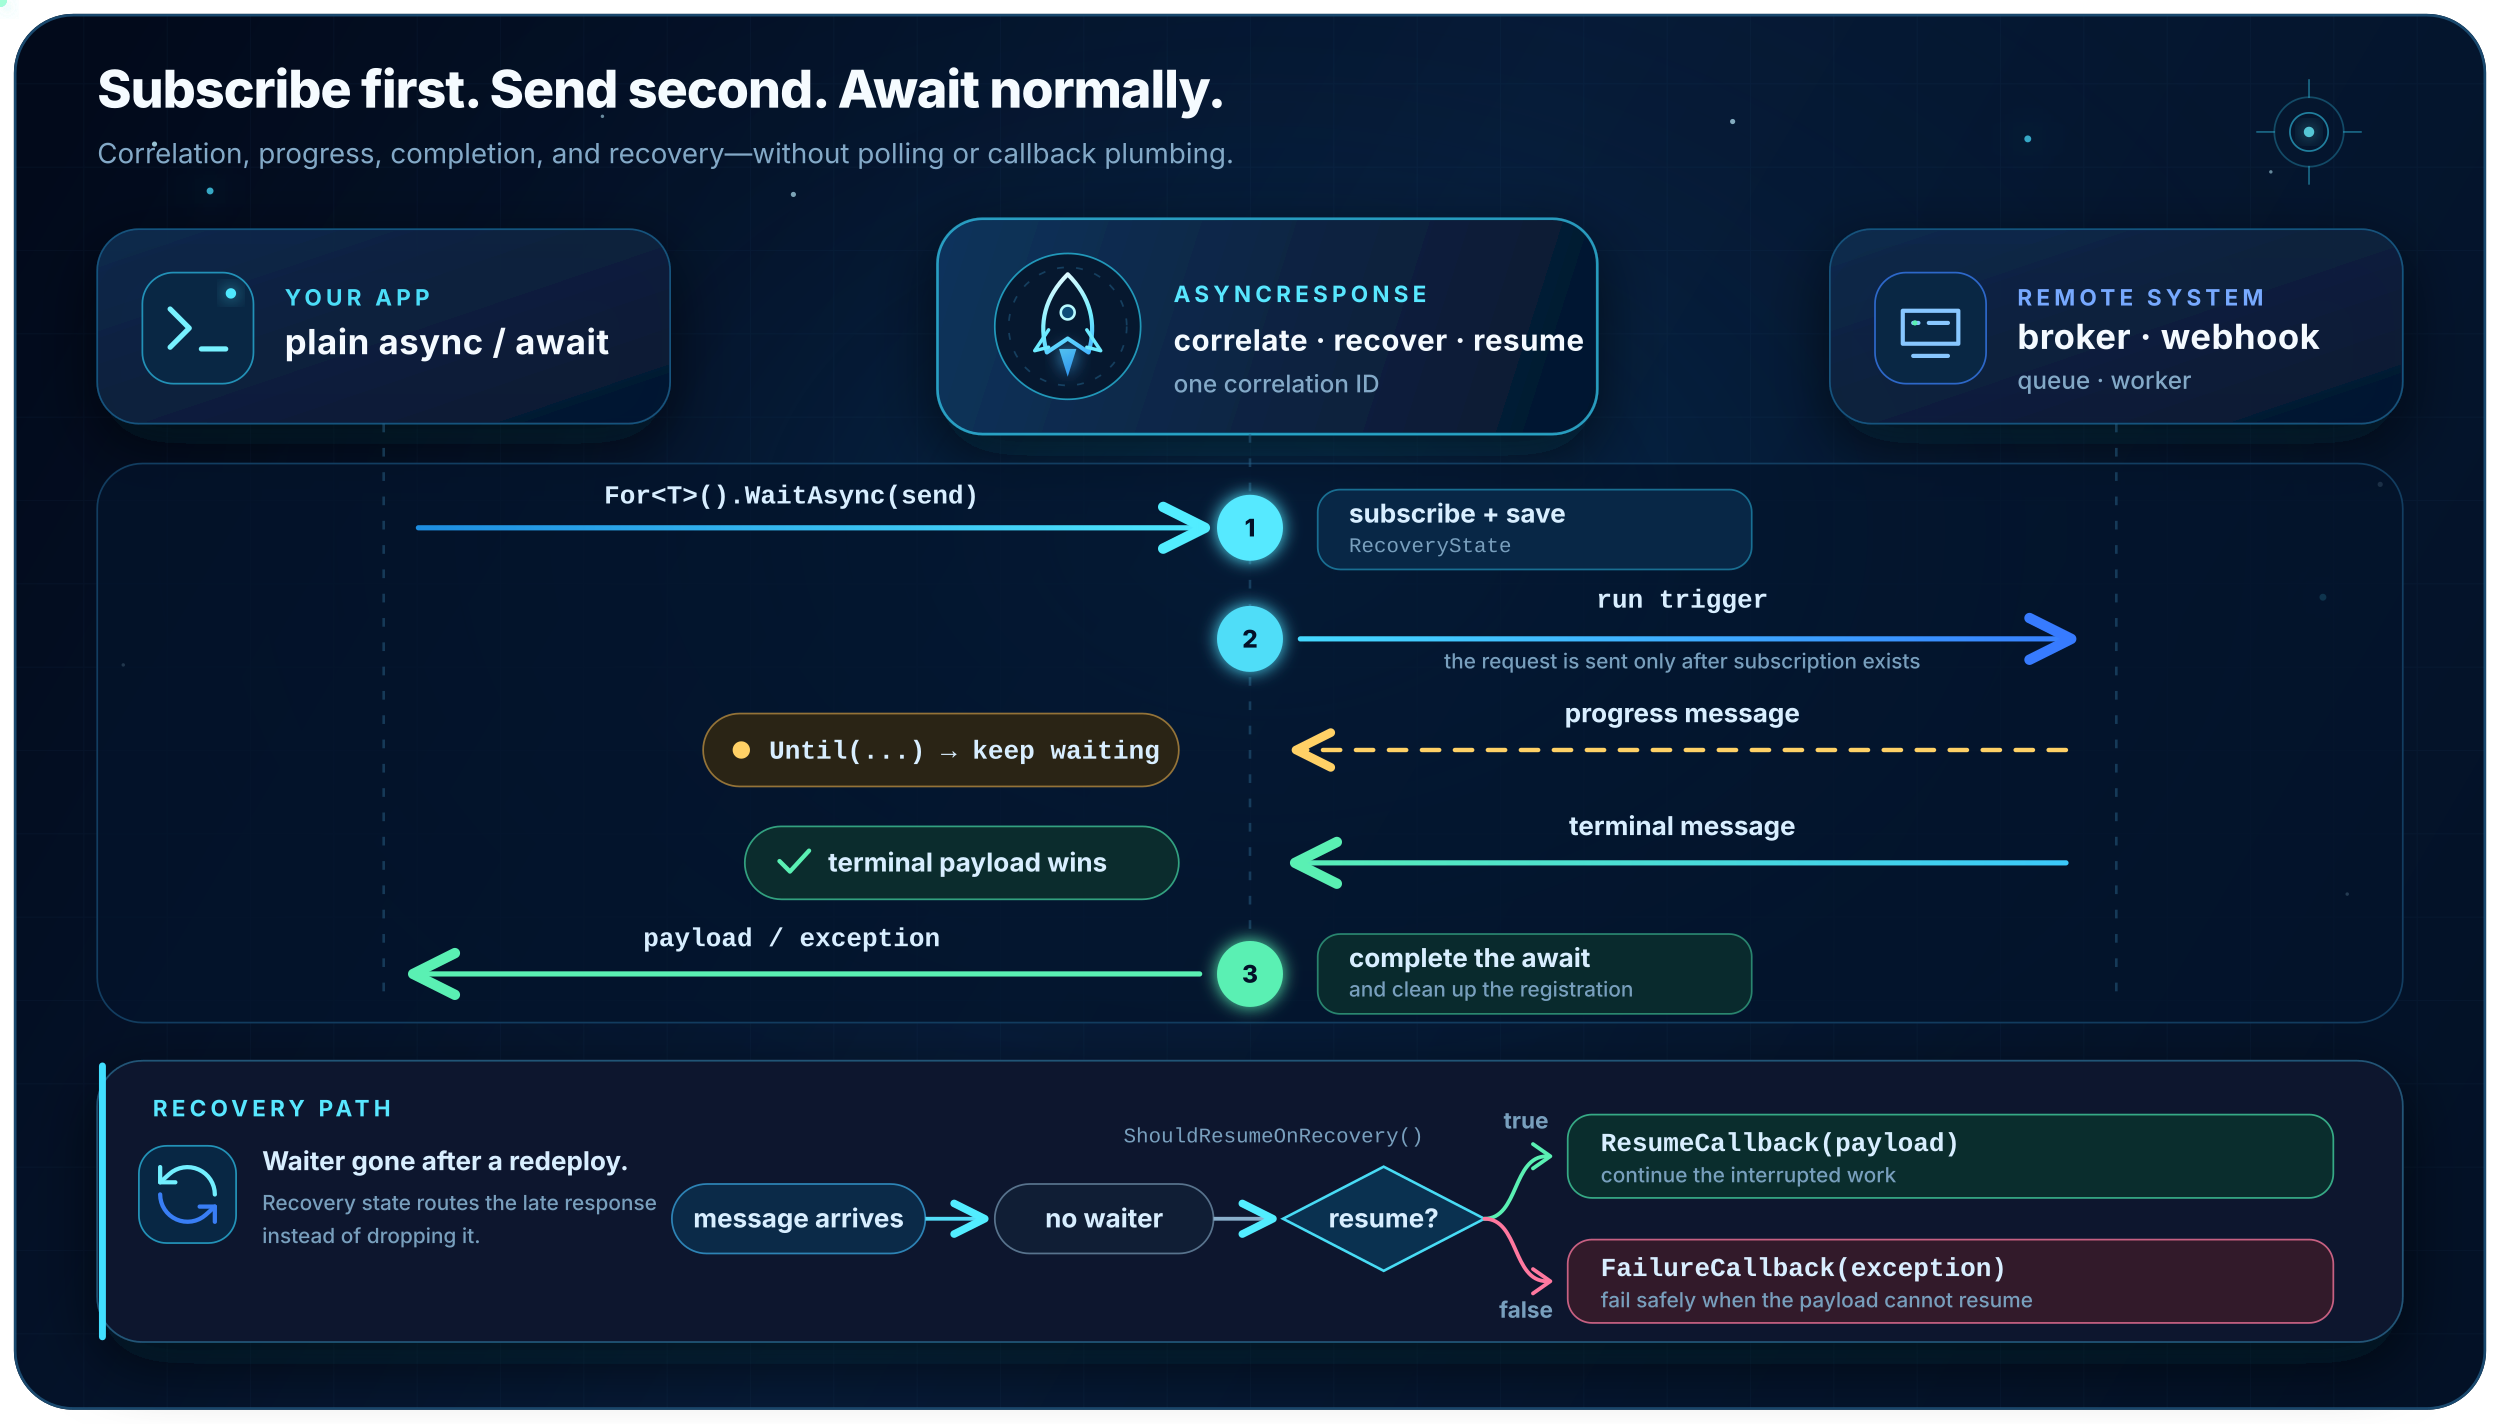
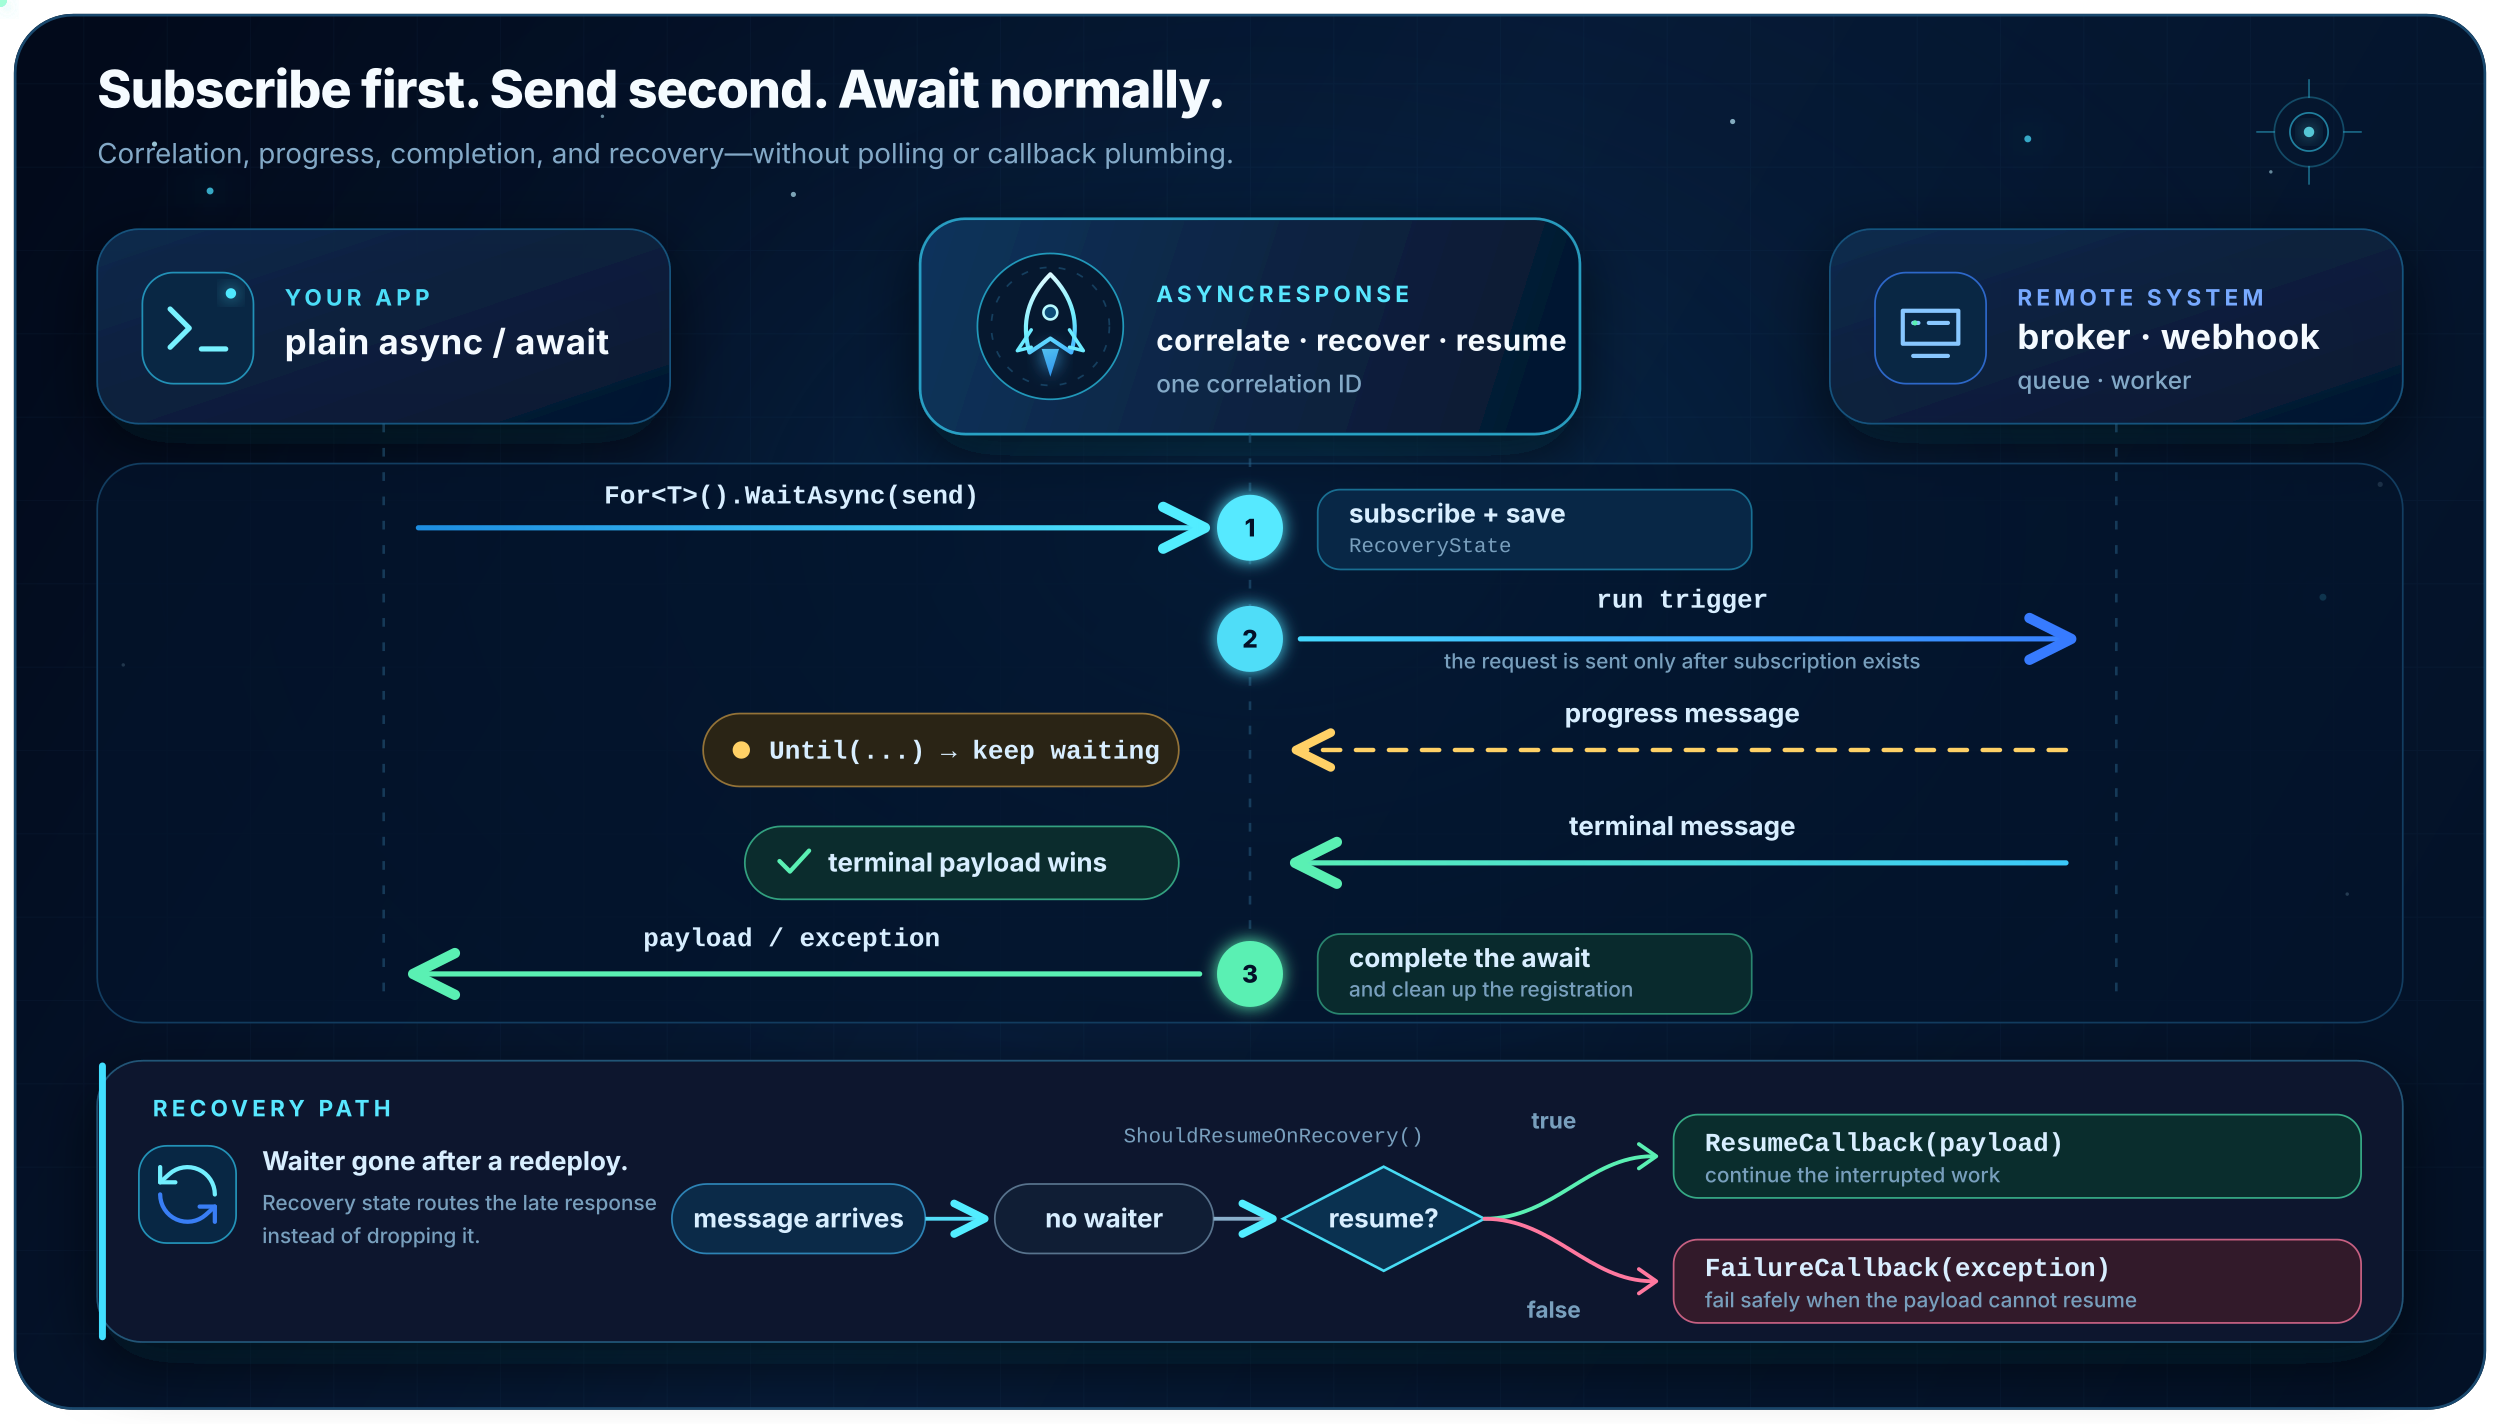
<svg xmlns="http://www.w3.org/2000/svg" width="1440" height="820" viewBox="0 0 1440 820" role="img" aria-labelledby="title description">
  <defs>
    <linearGradient id="background" x1="64" y1="24" x2="1372" y2="792" gradientUnits="userSpaceOnUse">
      <stop stop-color="#020A1B" />
      <stop offset="0.48" stop-color="#061A36" />
      <stop offset="1" stop-color="#031126" />
    </linearGradient>
    <radialGradient id="blueNebula" cx="0" cy="0" r="1" gradientTransform="translate(728 306) rotate(90) scale(460 690)" gradientUnits="userSpaceOnUse">
      <stop stop-color="#0B5F9C" stop-opacity="0.24" />
      <stop offset="0.58" stop-color="#063158" stop-opacity="0.08" />
      <stop offset="1" stop-color="#020A1B" stop-opacity="0" />
    </radialGradient>
    <linearGradient id="card" x1="0" y1="0" x2="1" y2="1">
      <stop stop-color="#0B2A4E" stop-opacity="0.96" />
      <stop offset="1" stop-color="#06172F" stop-opacity="0.96" />
    </linearGradient>
-     <linearGradient id="centerCard" x1="525" y1="126" x2="915" y2="250" gradientUnits="userSpaceOnUse">
+     <linearGradient id="centerCard" x1="515" y1="126" x2="905" y2="250" gradientUnits="userSpaceOnUse">
      <stop stop-color="#0A355E" />
      <stop offset="0.5" stop-color="#082544" />
      <stop offset="1" stop-color="#06172F" />
    </linearGradient>
    <linearGradient id="cyanStroke" x1="220" y1="0" x2="720" y2="0" gradientUnits="userSpaceOnUse">
      <stop stop-color="#1B89DF" />
      <stop offset="1" stop-color="#52EDFF" />
    </linearGradient>
    <linearGradient id="blueStroke" x1="720" y1="0" x2="1220" y2="0" gradientUnits="userSpaceOnUse">
      <stop stop-color="#46DFFF" />
      <stop offset="1" stop-color="#377BFF" />
    </linearGradient>
    <linearGradient id="mintStroke" x1="1220" y1="0" x2="720" y2="0" gradientUnits="userSpaceOnUse">
      <stop stop-color="#39C6FF" />
      <stop offset="1" stop-color="#5AF0B3" />
    </linearGradient>
-     <linearGradient id="rocket" x1="600" y1="158" x2="627" y2="219" gradientUnits="userSpaceOnUse">
+     <linearGradient id="rocket" x1="590" y1="158" x2="617" y2="219" gradientUnits="userSpaceOnUse">
      <stop stop-color="#F6FCFF" />
      <stop offset="0.48" stop-color="#71EFFF" />
      <stop offset="1" stop-color="#268DFF" />
    </linearGradient>
    <pattern id="grid" width="48" height="48" patternUnits="userSpaceOnUse">
      <path d="M48 0H0V48" fill="none" stroke="#2E76A2" stroke-opacity="0.065" />
    </pattern>
    <filter id="shadow" x="-30%" y="-30%" width="160%" height="180%">
      <feDropShadow dx="0" dy="12" stdDeviation="18" flood-color="#000817" flood-opacity="0.6" />
    </filter>
    <filter id="glow" x="-80%" y="-80%" width="260%" height="260%">
      <feGaussianBlur stdDeviation="5" result="blur" />
      <feMerge>
        <feMergeNode in="blur" />
        <feMergeNode in="SourceGraphic" />
      </feMerge>
    </filter>
    <filter id="softGlow" x="-80%" y="-80%" width="260%" height="260%">
      <feGaussianBlur stdDeviation="10" result="blur" />
      <feMerge>
        <feMergeNode in="blur" />
        <feMergeNode in="SourceGraphic" />
      </feMerge>
    </filter>
    <marker id="arrowCyan" markerWidth="10" markerHeight="10" refX="8" refY="5" orient="auto" markerUnits="strokeWidth">
      <path d="M1 1L9 5L1 9" fill="none" stroke="#52EDFF" stroke-width="2" stroke-linecap="round" stroke-linejoin="round" />
    </marker>
    <marker id="arrowBlue" markerWidth="10" markerHeight="10" refX="8" refY="5" orient="auto" markerUnits="strokeWidth">
      <path d="M1 1L9 5L1 9" fill="none" stroke="#377BFF" stroke-width="2" stroke-linecap="round" stroke-linejoin="round" />
    </marker>
    <marker id="arrowAmber" markerWidth="10" markerHeight="10" refX="8" refY="5" orient="auto" markerUnits="strokeWidth">
      <path d="M1 1L9 5L1 9" fill="none" stroke="#FFD166" stroke-width="2" stroke-linecap="round" stroke-linejoin="round" />
    </marker>
    <marker id="arrowMint" markerWidth="10" markerHeight="10" refX="8" refY="5" orient="auto" markerUnits="strokeWidth">
      <path d="M1 1L9 5L1 9" fill="none" stroke="#5AF0B3" stroke-width="2" stroke-linecap="round" stroke-linejoin="round" />
    </marker>
    <marker id="arrowRose" markerWidth="10" markerHeight="10" refX="8" refY="5" orient="auto" markerUnits="strokeWidth">
      <path d="M1 1L9 5L1 9" fill="none" stroke="#FF789F" stroke-width="2" stroke-linecap="round" stroke-linejoin="round" />
    </marker>
    <style>
      text { font-family: Inter, ui-sans-serif, -apple-system, BlinkMacSystemFont, "Segoe UI", sans-serif; }
      .eyebrow { font-size: 13px; font-weight: 700; letter-spacing: 2.4px; }
      .actor { fill: #F4FAFF; font-size: 20px; font-weight: 750; letter-spacing: 0.3px; }
      .actor-note { fill: #83A9C7; font-size: 14px; font-weight: 500; }
      .flow-label { fill: #D8EEFF; font-size: 15px; font-weight: 650; }
      .flow-note { fill: #789FBD; font-size: 12px; font-weight: 500; }
      .code { font-family: "SFMono-Regular", Consolas, "Liberation Mono", monospace; }
      .step { fill: #031128; font-size: 14px; font-weight: 800; }
      .motion-dot { opacity: 0.9; }
      .progress-line { animation: dash 6s linear infinite; }
      .pulse { animation: pulse 2.8s ease-in-out infinite; transform-box: fill-box; transform-origin: center; }
      @keyframes dash { to { stroke-dashoffset: -56; } }
      @keyframes pulse { 0%, 100% { opacity: 0.62; transform: scale(0.92); } 50% { opacity: 1; transform: scale(1.08); } }
      @media (prefers-reduced-motion: reduce) {
        .progress-line, .pulse { animation: none; }
        .motion-dot { display: none; }
      }
    </style>
  </defs>
  <rect x="8" y="8" width="1424" height="804" rx="34" fill="url(#background)" />
  <rect x="8.75" y="8.75" width="1422.5" height="802.5" rx="33.25" fill="none" stroke="#1A496E" stroke-width="1.5" />
  <rect x="9" y="9" width="1422" height="802" rx="33" fill="url(#grid)" />
  <rect x="9" y="9" width="1422" height="802" rx="33" fill="url(#blueNebula)" />
  <g fill="#BDEFFF">
    <circle cx="89" cy="83" r="1.5" opacity="0.8" />
    <circle cx="347" cy="67" r="1" opacity="0.55" />
    <circle cx="457" cy="112" r="1.5" opacity="0.65" />
    <circle cx="998" cy="70" r="1.5" opacity="0.68" />
    <circle cx="1308" cy="99" r="1" opacity="0.52" />
    <circle cx="1371" cy="279" r="1.5" opacity="0.48" />
    <circle cx="71" cy="383" r="1" opacity="0.58" />
    <circle cx="1352" cy="515" r="1" opacity="0.66" />
  </g>
  <g fill="#48DFFF" filter="url(#softGlow)">
    <circle cx="121" cy="110" r="2" opacity="0.75" />
    <circle cx="1168" cy="80" r="2" opacity="0.72" />
    <circle cx="1338" cy="344" r="2" opacity="0.58" />
  </g>
  <text x="56" y="62" fill="#F5FBFF" font-size="30" font-weight="780" letter-spacing="-0.6">Subscribe first. Send second. Await normally.</text>
  <text x="56" y="94" fill="#83A9C7" font-size="16">Correlation, progress, completion, and recovery—without polling or callback plumbing.</text>
  <g transform="translate(1308 54)" opacity="0.8">
    <circle cx="22" cy="22" r="20" fill="none" stroke="#35CDF2" stroke-opacity="0.36" />
    <circle cx="22" cy="22" r="11" fill="none" stroke="#35CDF2" stroke-opacity="0.72" />
    <circle cx="22" cy="22" r="3" fill="#69F2FF" class="pulse" filter="url(#glow)" />
    <path d="M2 22H-8M52 22H42M22 2V-8M22 52V42" stroke="#35CDF2" stroke-opacity="0.55" stroke-linecap="round" />
  </g>
  <g filter="url(#shadow)">
    <rect x="56" y="132" width="330" height="112" rx="24" fill="url(#card)" stroke="#18527B" />
-     <rect x="540" y="126" width="380" height="124" rx="26" fill="url(#centerCard)" stroke="#35C9EE" stroke-opacity="0.72" stroke-width="1.5" />
+     <rect x="530" y="126" width="380" height="124" rx="26" fill="url(#centerCard)" stroke="#35C9EE" stroke-opacity="0.72" stroke-width="1.5" />
    <rect x="1054" y="132" width="330" height="112" rx="24" fill="url(#card)" stroke="#18527B" />
  </g>
  <g>
    <rect x="82" y="157" width="64" height="64" rx="18" fill="#092744" stroke="#2DBFE9" stroke-opacity="0.7" />
    <path d="M98 178L109 189L98 200M116 201H130" fill="none" stroke="#77F1FF" stroke-width="3" stroke-linecap="round" stroke-linejoin="round" />
    <circle cx="133" cy="169" r="3" fill="#50E9FF" filter="url(#glow)" />
    <text x="164" y="176" class="eyebrow" fill="#4BDDF8">YOUR APP</text>
    <text x="164" y="204" class="actor">plain async / await</text>
  </g>
  <g>
-     <circle cx="615" cy="188" r="42" fill="#06182F" stroke="#2CCFF3" stroke-opacity="0.68" />
-     <circle cx="615" cy="188" r="34" fill="none" stroke="#3A9CD0" stroke-opacity="0.3" stroke-dasharray="4 7" />
-     <path d="M615 158C628 171 632 186 627 203L615 195L603 203C598 186 602 171 615 158Z" fill="none" stroke="url(#rocket)" stroke-width="2.4" stroke-linejoin="round" />
-     <path d="M604 190L596 202L604 200M626 190L634 202L626 200" fill="none" stroke="#6CEBFF" stroke-width="2" stroke-linecap="round" stroke-linejoin="round" />
-     <circle cx="615" cy="180" r="4" fill="#0D4D78" stroke="#B8FAFF" stroke-width="1.5" />
-     <path d="M610 201L615 217L620 201" fill="url(#rocket)" opacity="0.92" filter="url(#glow)" />
-     <text x="676" y="174" class="eyebrow" fill="#58E7FF">ASYNCRESPONSE</text>
-     <text x="676" y="202" class="actor" style="font-size: 17px" textLength="220" lengthAdjust="spacingAndGlyphs">correlate · recover · resume</text>
-     <text x="676" y="226" class="actor-note">one correlation ID</text>
+     <circle cx="605" cy="188" r="42" fill="#06182F" stroke="#2CCFF3" stroke-opacity="0.68" />
+     <circle cx="605" cy="188" r="34" fill="none" stroke="#3A9CD0" stroke-opacity="0.3" stroke-dasharray="4 7" />
+     <path d="M605 158C618 171 622 186 617 203L605 195L593 203C588 186 592 171 605 158Z" fill="none" stroke="url(#rocket)" stroke-width="2.4" stroke-linejoin="round" />
+     <path d="M594 190L586 202L594 200M616 190L624 202L616 200" fill="none" stroke="#6CEBFF" stroke-width="2" stroke-linecap="round" stroke-linejoin="round" />
+     <circle cx="605" cy="180" r="4" fill="#0D4D78" stroke="#B8FAFF" stroke-width="1.5" />
+     <path d="M600 201L605 217L610 201" fill="url(#rocket)" opacity="0.92" filter="url(#glow)" />
+     <text x="666" y="174" class="eyebrow" fill="#58E7FF">ASYNCRESPONSE</text>
+     <text x="666" y="202" class="actor" style="font-size: 17px" textLength="220" lengthAdjust="spacingAndGlyphs">correlate · recover · resume</text>
+     <text x="666" y="226" class="actor-note">one correlation ID</text>
  </g>
  <g>
    <rect x="1080" y="157" width="64" height="64" rx="18" fill="#092744" stroke="#397EF5" stroke-opacity="0.75" />
    <path d="M1096 179H1128V198H1096ZM1102 186H1105M1111 186H1122M1102 205H1122" fill="none" stroke="#88C7FF" stroke-width="2.4" stroke-linecap="round" stroke-linejoin="round" />
    <circle cx="1103" cy="186" r="1.5" fill="#5AF0B3" />
    <text x="1162" y="176" class="eyebrow" fill="#77A9FF">REMOTE SYSTEM</text>
    <text x="1162" y="201" class="actor">broker · webhook</text>
    <text x="1162" y="224" class="actor-note">queue · worker</text>
  </g>
  <rect x="56" y="267" width="1328" height="322" rx="26" fill="#04142B" fill-opacity="0.72" stroke="#123D60" />
  <path d="M221 244V574M720 250V574M1219 244V574" fill="none" stroke="#2A6489" stroke-opacity="0.48" stroke-width="1.5" stroke-dasharray="5 9" />
  <g>
    <path d="M241 304H691" fill="none" stroke="url(#cyanStroke)" stroke-width="3" stroke-linecap="round" marker-end="url(#arrowCyan)" />
    <text x="456" y="290" class="flow-label code" text-anchor="middle">For&lt;T&gt;().WaitAsync(send)</text>
    <circle cx="720" cy="304" r="19" fill="#57E9FF" filter="url(#glow)" />
    <text x="720" y="309" class="step" text-anchor="middle">1</text>
    <rect x="759" y="282" width="250" height="46" rx="13" fill="#082746" stroke="#2DBFE9" stroke-opacity="0.5" />
    <text x="777" y="301" class="flow-label">subscribe + save</text>
    <text x="777" y="318" class="flow-note code">RecoveryState</text>
    <circle r="4" fill="#9CF7FF" class="motion-dot" filter="url(#glow)">
      <animateMotion dur="3.8s" repeatCount="indefinite" path="M241 304H691" />
    </circle>
  </g>
  <g>
    <path d="M749 368H1190" fill="none" stroke="url(#blueStroke)" stroke-width="3" stroke-linecap="round" marker-end="url(#arrowBlue)" />
    <circle cx="720" cy="368" r="19" fill="#50DDF8" filter="url(#glow)" />
    <text x="720" y="373" class="step" text-anchor="middle">2</text>
    <text x="969" y="350" class="flow-label code" text-anchor="middle">run trigger</text>
    <text x="969" y="385" class="flow-note" text-anchor="middle">the request is sent only after subscription exists</text>
    <circle r="4" fill="#9DBEFF" class="motion-dot" filter="url(#glow)">
      <animateMotion begin="0.9s" dur="3.8s" repeatCount="indefinite" path="M749 368H1190" />
    </circle>
  </g>
  <g>
    <path d="M1190 432H749" fill="none" stroke="#FFD166" stroke-width="2.5" stroke-linecap="round" stroke-dasharray="10 9" stroke-dashoffset="0" class="progress-line" marker-end="url(#arrowAmber)" />
    <text x="969" y="416" class="flow-label" text-anchor="middle" fill="#FFE19A">progress message</text>
    <rect x="405" y="411" width="274" height="42" rx="21" fill="#2A2415" stroke="#BD9041" stroke-opacity="0.75" />
    <circle cx="427" cy="432" r="5" fill="#FFD166" class="pulse" />
    <text x="443" y="437" class="flow-label code" fill="#FFE7AD">Until(...) → keep waiting</text>
  </g>
  <g>
    <path d="M1190 497H749" fill="none" stroke="url(#mintStroke)" stroke-width="3" stroke-linecap="round" marker-end="url(#arrowMint)" />
    <text x="969" y="481" class="flow-label" text-anchor="middle" fill="#A9FFD8">terminal message</text>
    <rect x="429" y="476" width="250" height="42" rx="21" fill="#0B2C2D" stroke="#45D7A3" stroke-opacity="0.7" />
    <path d="M449 496L455 502L466 490" fill="none" stroke="#5AF0B3" stroke-width="2.5" stroke-linecap="round" stroke-linejoin="round" />
    <text x="477" y="502" class="flow-label" fill="#B9FFE1">terminal payload wins</text>
    <circle r="4" fill="#A2FFD7" class="motion-dot" filter="url(#glow)">
      <animateMotion begin="1.8s" dur="3.8s" repeatCount="indefinite" path="M1190 497H749" />
    </circle>
  </g>
  <g>
    <path d="M691 561H241" fill="none" stroke="url(#mintStroke)" stroke-width="3" stroke-linecap="round" marker-end="url(#arrowMint)" />
    <circle cx="720" cy="561" r="19" fill="#5AF0B3" filter="url(#glow)" />
    <text x="720" y="566" class="step" text-anchor="middle">3</text>
    <text x="456" y="545" class="flow-label code" text-anchor="middle" fill="#B9FFE1">payload / exception</text>
    <rect x="759" y="538" width="250" height="46" rx="13" fill="#092A2D" stroke="#45D7A3" stroke-opacity="0.55" />
    <text x="777" y="557" class="flow-label" fill="#B9FFE1">complete the await</text>
    <text x="777" y="574" class="flow-note">and clean up the registration</text>
    <circle r="4" fill="#A2FFD7" class="motion-dot" filter="url(#glow)">
      <animateMotion begin="2.7s" dur="3.8s" repeatCount="indefinite" path="M691 561H241" />
    </circle>
  </g>
  <g filter="url(#shadow)">
    <rect x="56" y="611" width="1328" height="162" rx="26" fill="#07162D" stroke="#245476" />
  </g>
  <rect x="57" y="612" width="4" height="160" rx="2" fill="#41DFFF" />
  <text x="88" y="643" class="eyebrow" fill="#58E7FF">RECOVERY PATH</text>
  <g>
    <rect x="80" y="660" width="56" height="56" rx="16" fill="#082744" stroke="#2DBFE9" stroke-opacity="0.72" />
    <g transform="translate(87 667) scale(1.75)" fill="none" stroke-width="1.4" stroke-linecap="round" stroke-linejoin="round">
      <path d="M21 12A9 9 0 0 0 6 5.3L3 8" stroke="#72EFFF" />
      <path d="M3 3V8H8" stroke="#72EFFF" />
      <path d="M3 12A9 9 0 0 0 18 18.7L21 16" stroke="#397EF5" />
      <path d="M21 21V16H16" stroke="#397EF5" />
    </g>
    <text x="151" y="674" class="flow-label">Waiter gone after a redeploy.</text>
    <text x="151" y="697" class="flow-note">Recovery state routes the late response</text>
    <text x="151" y="716" class="flow-note">instead of dropping it.</text>
  </g>
  <g>
    <rect x="387" y="682" width="146" height="40" rx="20" fill="#0B2A48" stroke="#2D83B5" />
    <text x="460" y="707" class="flow-label" text-anchor="middle">message arrives</text>
    <path d="M533 702H565" fill="none" stroke="#54DDF8" stroke-width="2.2" marker-end="url(#arrowCyan)" />
    <rect x="573" y="682" width="126" height="40" rx="20" fill="#101E35" stroke="#58738D" />
    <text x="636" y="707" class="flow-label" text-anchor="middle">no waiter</text>
    <path d="M699 702H731" fill="none" stroke="#8AB0CC" stroke-width="2.2" marker-end="url(#arrowCyan)" />
    <path d="M797 672L855 702L797 732L739 702Z" fill="#0A3150" stroke="#48DCF5" stroke-width="1.5" />
    <text x="820" y="658" class="flow-note code" text-anchor="end">ShouldResumeOnRecovery()</text>
    <text x="797" y="707" class="flow-label" text-anchor="middle">resume?</text>
-     <path d="M855 702C875 702 871 666 891 666" fill="none" stroke="#5AF0B3" stroke-width="2.2" stroke-linecap="round" />
-     <path d="M883 659L893 666L883 673" fill="none" stroke="#5AF0B3" stroke-width="2.2" stroke-linecap="round" stroke-linejoin="round" />
-     <text x="879" y="650" class="flow-note" text-anchor="middle" fill="#75F0BB" style="font-size: 13px; font-weight: 650">true</text>
-     <rect x="903" y="642" width="441" height="48" rx="14" fill="#0A2D2D" stroke="#45D7A3" stroke-opacity="0.75" />
-     <text x="922" y="663" class="flow-label code" fill="#B9FFE1">ResumeCallback(payload)</text>
-     <text x="922" y="681" class="flow-note">continue the interrupted work</text>
-     <path d="M855 702C875 702 871 738 891 738" fill="none" stroke="#FF789F" stroke-width="2.2" stroke-linecap="round" />
-     <path d="M883 731L893 738L883 745" fill="none" stroke="#FF789F" stroke-width="2.2" stroke-linecap="round" stroke-linejoin="round" />
-     <text x="879" y="759" class="flow-note" text-anchor="middle" fill="#FF9CB8" style="font-size: 13px; font-weight: 650">false</text>
-     <rect x="903" y="714" width="441" height="48" rx="14" fill="#321A2A" stroke="#FF789F" stroke-opacity="0.75" />
-     <text x="922" y="735" class="flow-label code" fill="#FFC3D4">FailureCallback(exception)</text>
-     <text x="922" y="753" class="flow-note">fail safely when the payload cannot resume</text>
+     <path d="M855 702C895 702 915 666 952 666" fill="none" stroke="#5AF0B3" stroke-width="2.2" stroke-linecap="round" />
+     <path d="M944 659L954 666L944 673" fill="none" stroke="#5AF0B3" stroke-width="2.2" stroke-linecap="round" stroke-linejoin="round" />
+     <text x="895" y="650" class="flow-note" text-anchor="middle" fill="#75F0BB" style="font-size: 13px; font-weight: 650">true</text>
+     <rect x="964" y="642" width="396" height="48" rx="14" fill="#0A2D2D" stroke="#45D7A3" stroke-opacity="0.75" />
+     <text x="982" y="663" class="flow-label code" fill="#B9FFE1">ResumeCallback(payload)</text>
+     <text x="982" y="681" class="flow-note">continue the interrupted work</text>
+     <path d="M855 702C895 702 915 738 952 738" fill="none" stroke="#FF789F" stroke-width="2.2" stroke-linecap="round" />
+     <path d="M944 731L954 738L944 745" fill="none" stroke="#FF789F" stroke-width="2.2" stroke-linecap="round" stroke-linejoin="round" />
+     <text x="895" y="759" class="flow-note" text-anchor="middle" fill="#FF9CB8" style="font-size: 13px; font-weight: 650">false</text>
+     <rect x="964" y="714" width="396" height="48" rx="14" fill="#321A2A" stroke="#FF789F" stroke-opacity="0.75" />
+     <text x="982" y="735" class="flow-label code" fill="#FFC3D4">FailureCallback(exception)</text>
+     <text x="982" y="753" class="flow-note">fail safely when the payload cannot resume</text>
  </g>
</svg>
